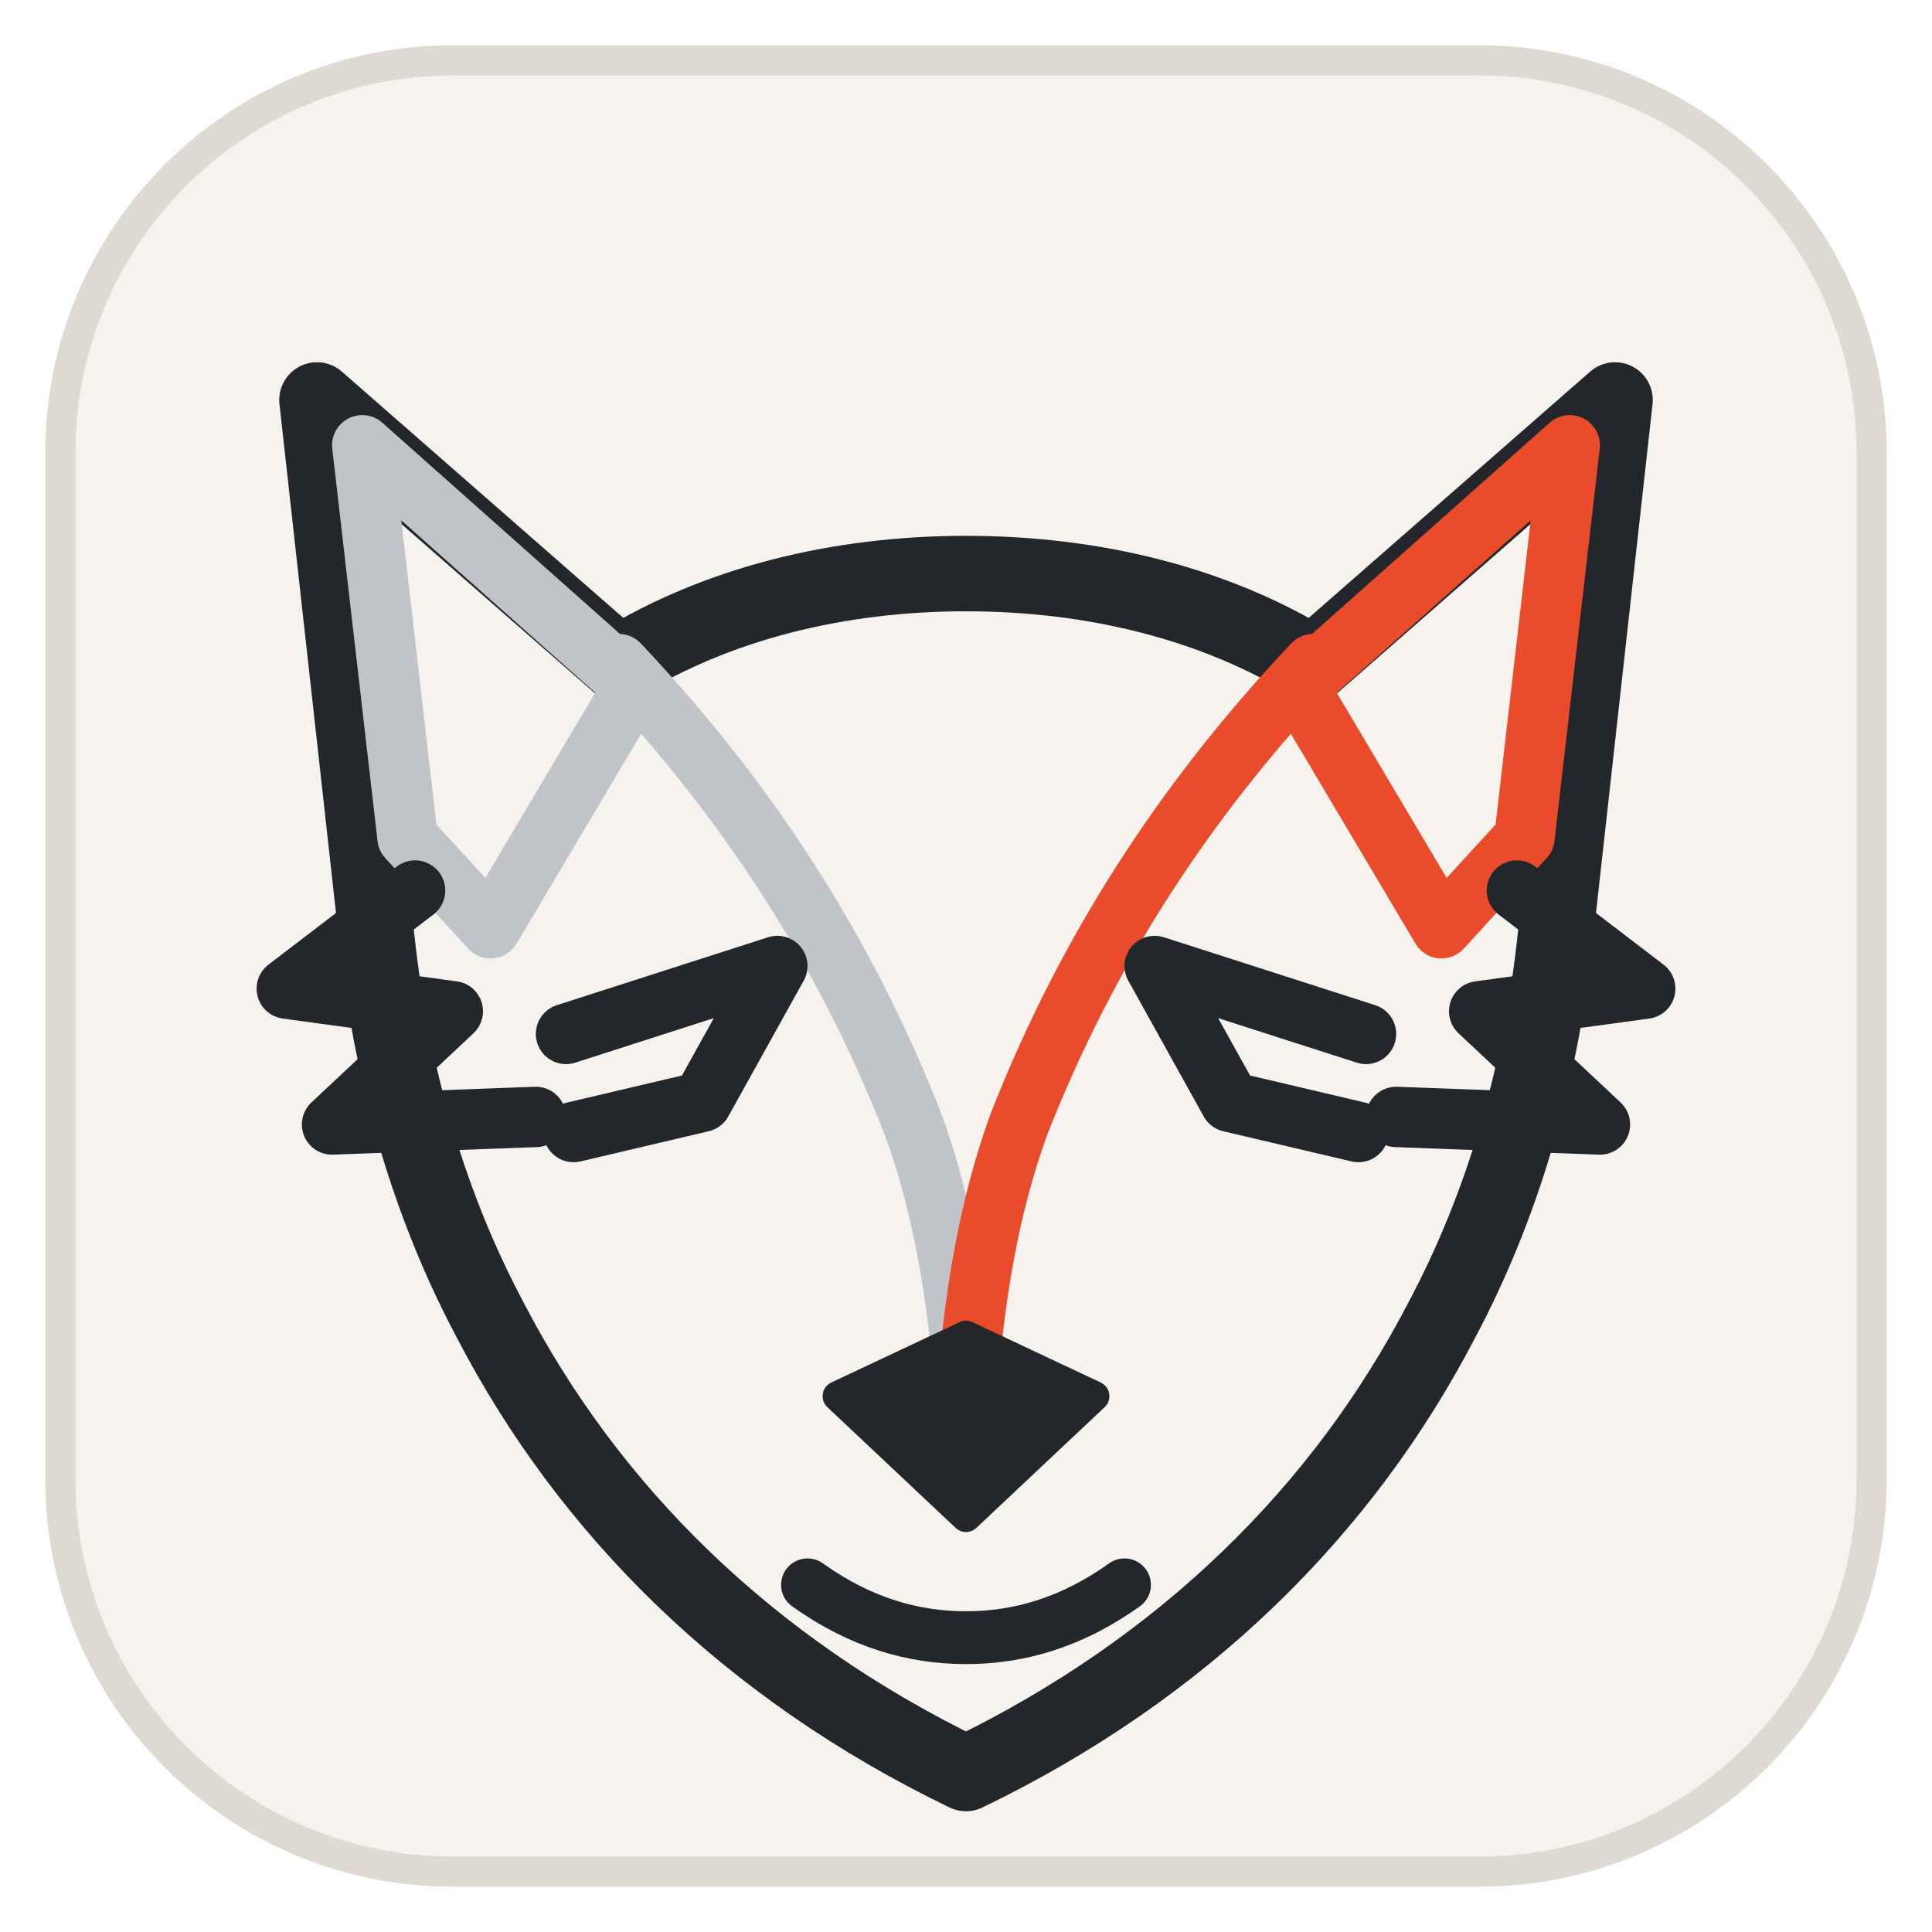
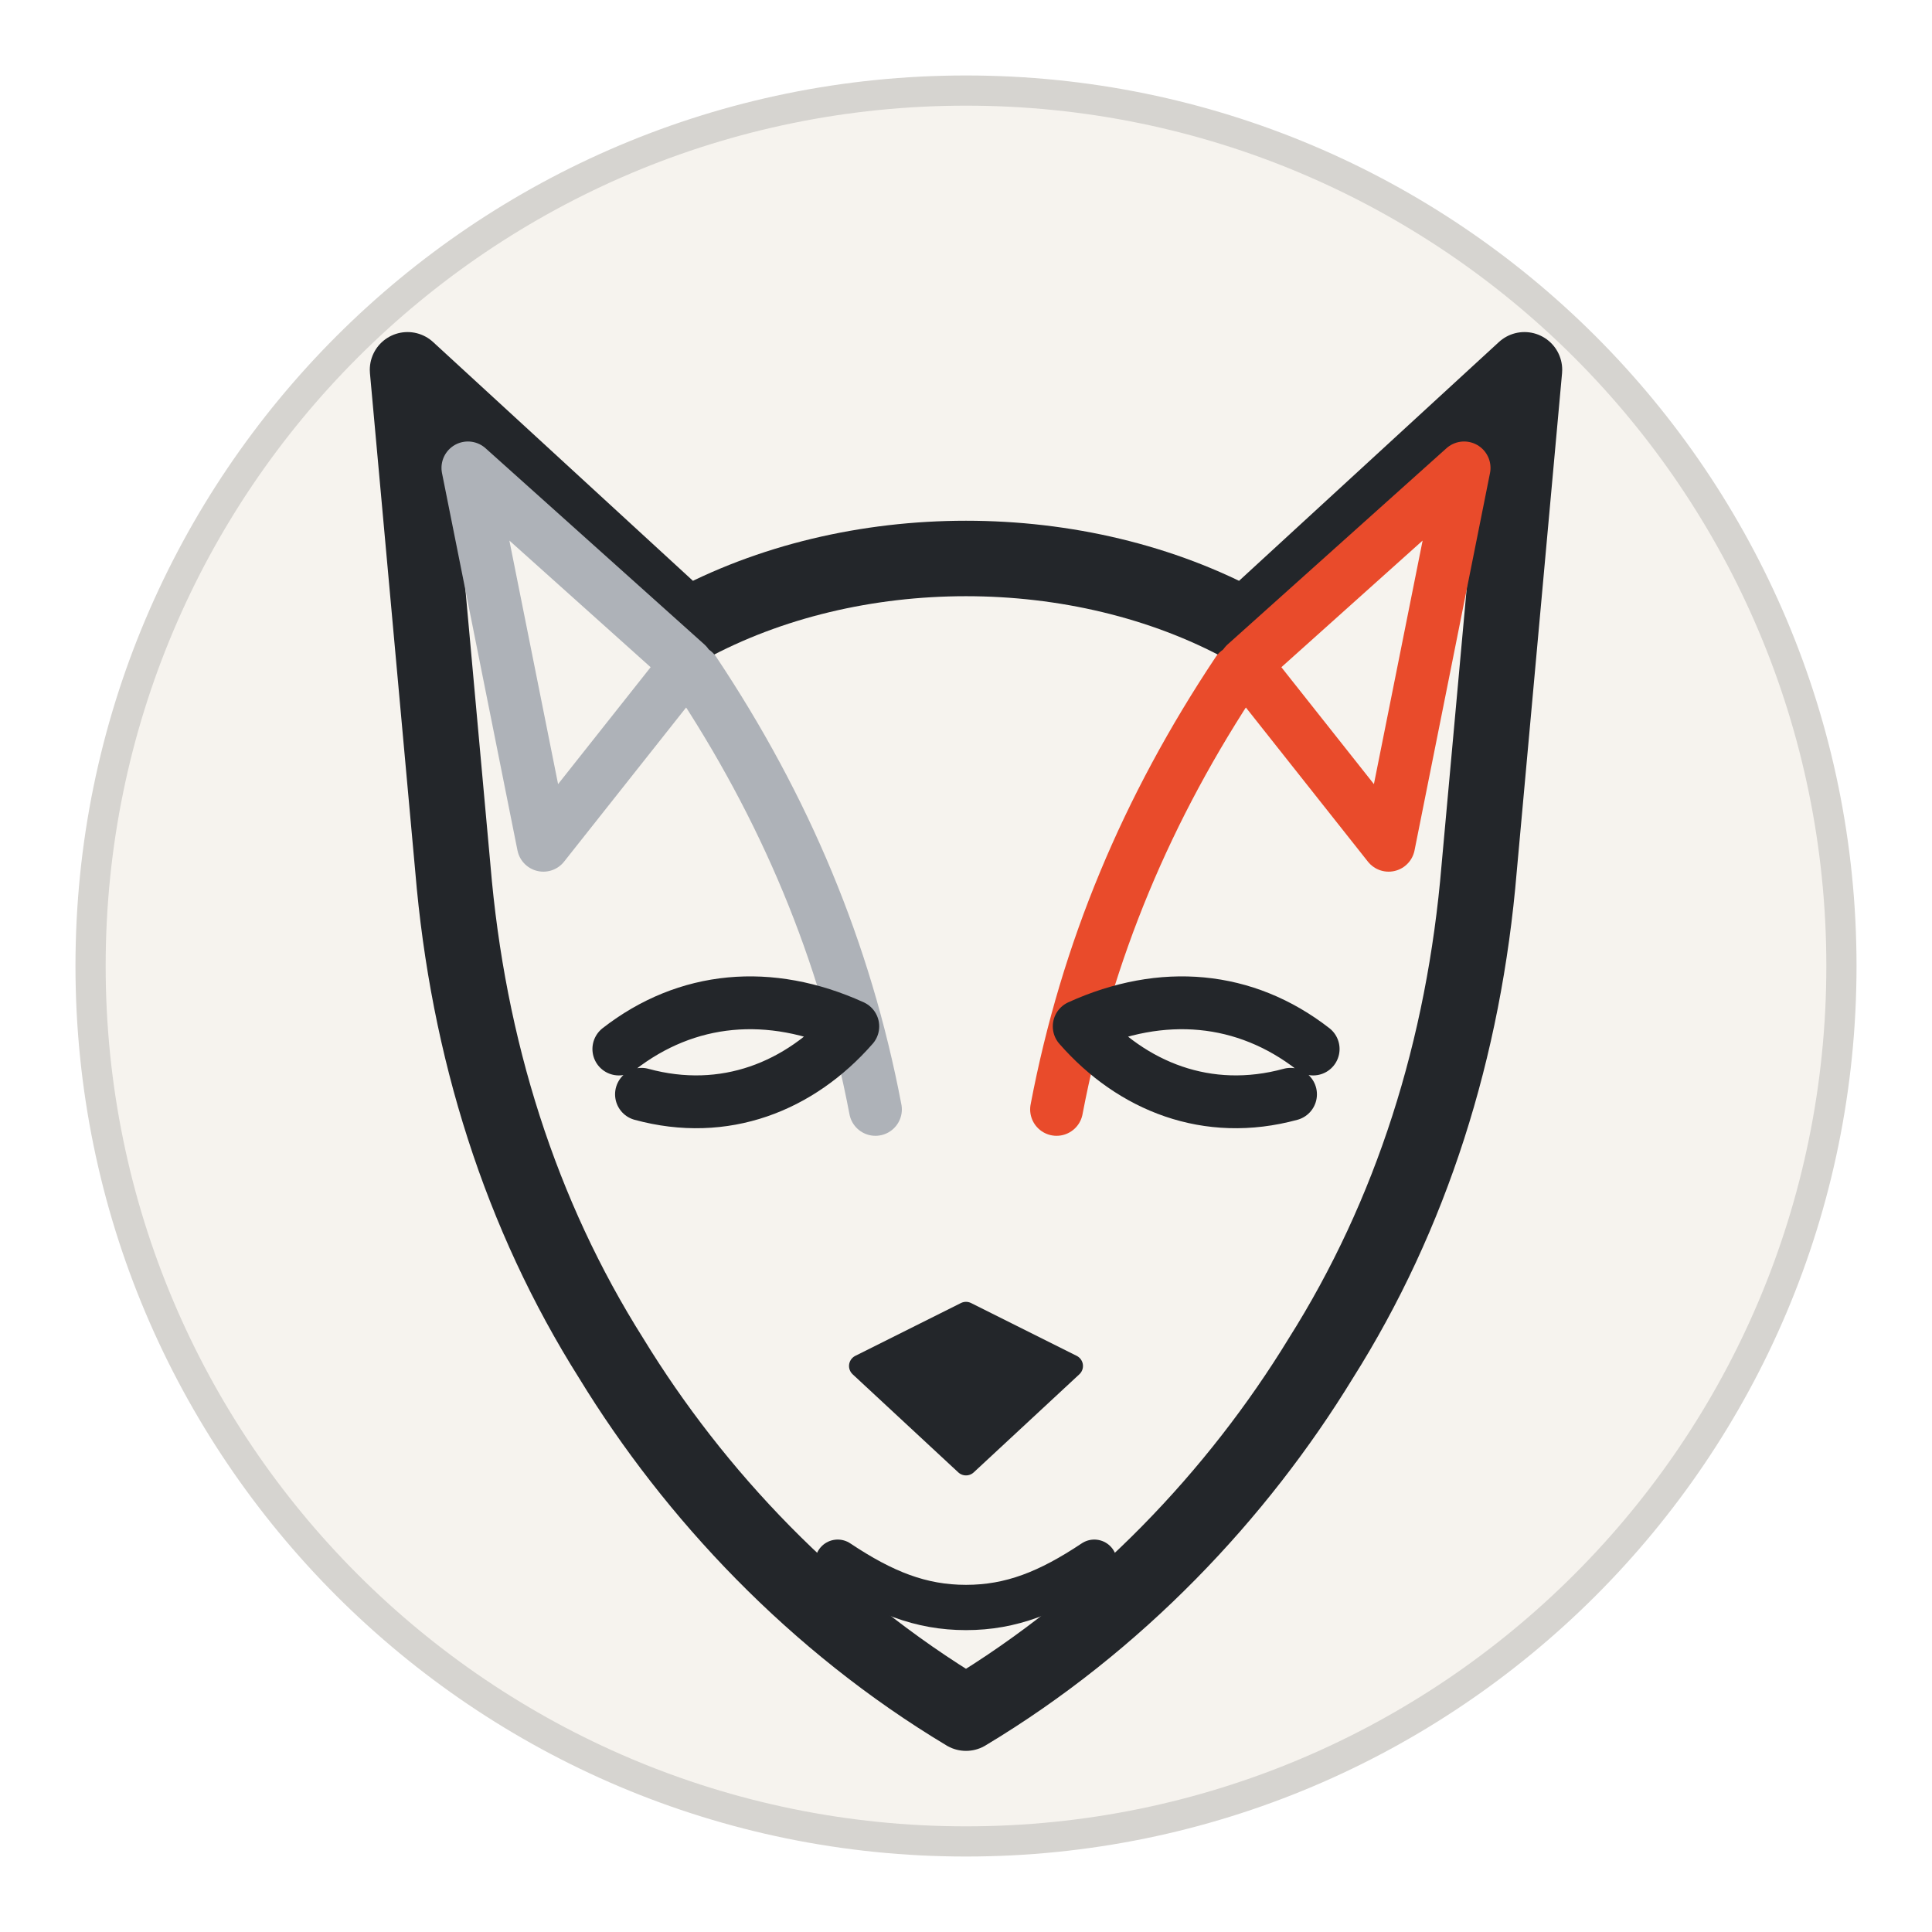
<svg xmlns="http://www.w3.org/2000/svg" viewBox="0 0 256 256" role="img" aria-label="Silvi line art fox">
-   <rect x="8" y="8" width="240" height="240" rx="52" fill="#f6f3ee" stroke="#dedad2" stroke-width="4" />
+   <circle cx="128" cy="128" r="116" fill="#f6f3ee" stroke="#d6d4d0" stroke-width="4" />
  <g fill="none" stroke-linecap="round" stroke-linejoin="round">
-     <path d="M42 53 82 88c13-8 29-12 46-12s33 4 46 12l40-35-8 72c-2 18-7 35-15 50-13 25-34 46-63 60-29-14-50-35-63-60-8-15-13-32-15-50Z" stroke="#23262a" stroke-width="10" />
-     <path d="M48 59 84 91 65 123 54 111Z" stroke="#c0c3c7" stroke-width="8" />
-     <path d="M208 59 172 91 191 123 202 111Z" stroke="#e94b2b" stroke-width="8" />
-     <path d="M82 88c17 18 30 38 39 61 4 11 6 23 7 37" stroke="#c0c3c7" stroke-width="8" />
-     <path d="M174 88c-17 18-30 38-39 61-4 11-6 23-7 37" stroke="#e94b2b" stroke-width="8" />
-     <path d="m75 137 28-9-10 18-17 4" stroke="#23262a" stroke-width="8" />
-     <path d="m181 137-28-9 10 18 17 4" stroke="#23262a" stroke-width="8" />
-     <path d="m111 185 17-8 17 8-17 16Z" fill="#23262a" stroke="#23262a" stroke-width="4" />
-     <path d="M107 210c7 5 14 7 21 7s14-2 21-7" stroke="#23262a" stroke-width="7" />
-     <path d="M55 118 38 131l22 3-16 15 27-1" stroke="#23262a" stroke-width="8" />
-     <path d="m201 118 17 13-22 3 16 15-27-1" stroke="#23262a" stroke-width="8" />
+     <path d="M54 49 91 83c11-6 24-9 37-9s26 3 37 9l37-34-6 66c-2 24-9 46-21 65-11 18-27 35-47 47-20-12-36-29-47-47-12-19-19-41-21-65Z" stroke="#23262a" stroke-width="10" />
+     <path d="M62 62 91 88 72 112Z" stroke="#aeb2b8" stroke-width="7" />
+     <path d="M194 62 165 88 184 112Z" stroke="#e94b2b" stroke-width="7" />
+     <path d="M92 89c12 18 20 37 24 58" stroke="#aeb2b8" stroke-width="7" />
+     <path d="M164 89c-12 18-20 37-24 58" stroke="#e94b2b" stroke-width="7" />
+     <path d="M82 139c9-7 20-8 31-3-7 8-17 12-28 9" stroke="#23262a" stroke-width="7" />
+     <path d="M174 139c-9-7-20-8-31-3 7 8 17 12 28 9" stroke="#23262a" stroke-width="7" />
+     <path d="m114 181 14-7 14 7-14 13Z" fill="#23262a" stroke="#23262a" stroke-width="3" />
+     <path d="M111 207c6 4 11 6 17 6s11-2 17-6" stroke="#23262a" stroke-width="6" />
  </g>
</svg>
